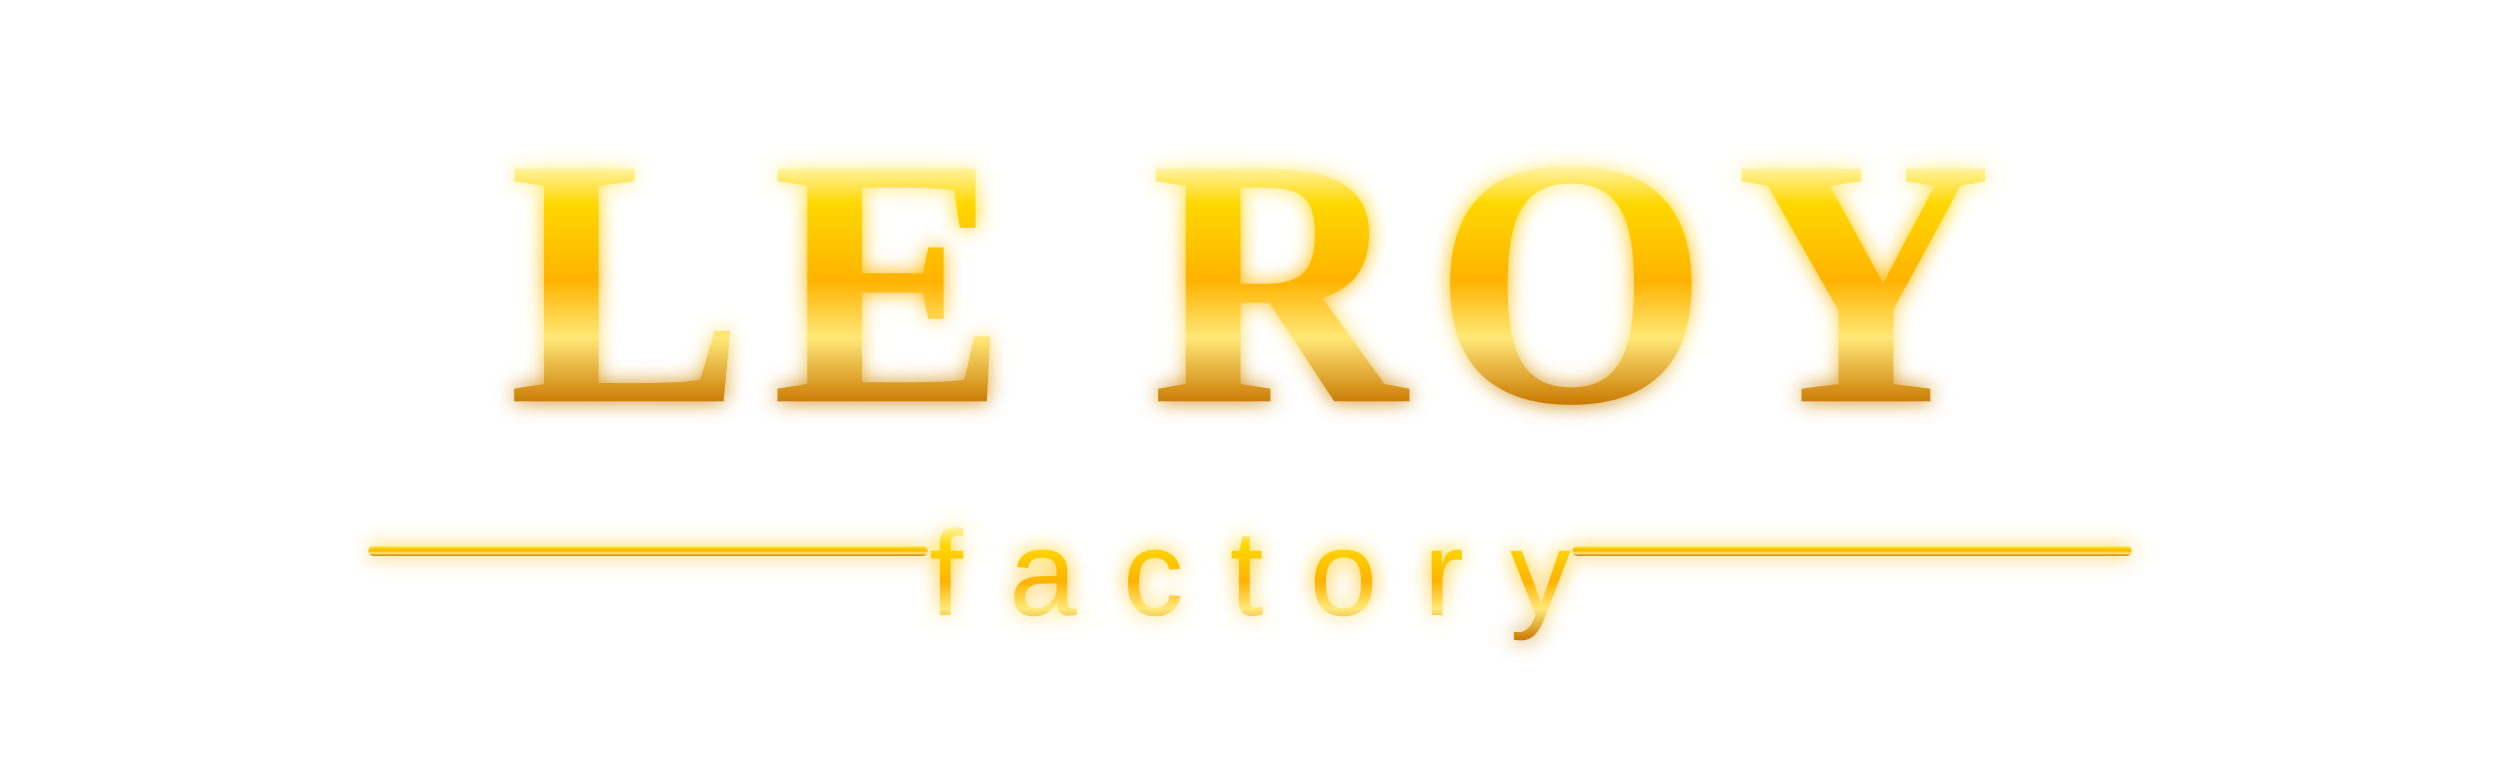
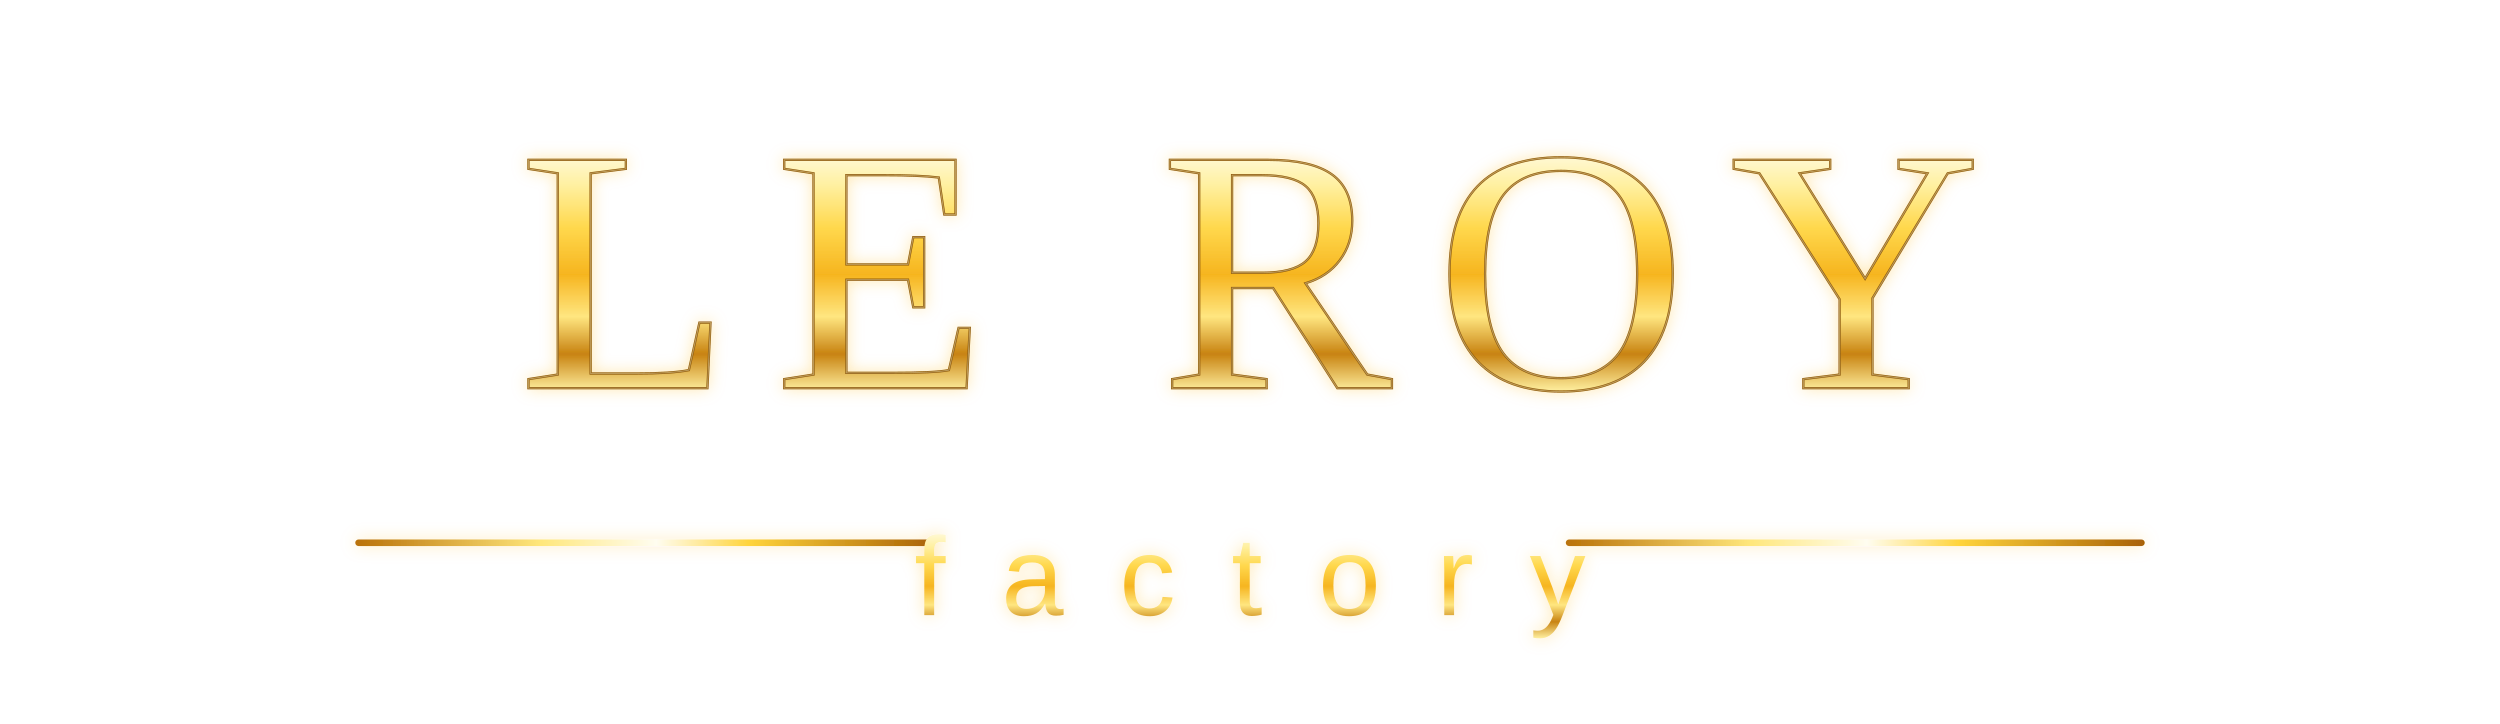
- <svg xmlns="http://www.w3.org/2000/svg" viewBox="0 0 760 230" role="img" aria-labelledby="t d">
+ <svg xmlns="http://www.w3.org/2000/svg" viewBox="0 0 760 220" role="img" aria-labelledby="t d">
  <defs>
-     <linearGradient id="g" x1="0" y1="0" x2="0" y2="1">
-       <stop offset="0" stop-color="#FFF4A8" />
-       <stop offset=".16" stop-color="#FFD700" />
-       <stop offset=".48" stop-color="#FFB300" />
-       <stop offset=".72" stop-color="#FFE878" />
-       <stop offset="1" stop-color="#C97900" />
+     <linearGradient id="gold" x1="0" y1="0" x2="0" y2="1">
+       <stop offset="0" stop-color="#FFF8D2" />
+       <stop offset="0.12" stop-color="#FFF0A0" />
+       <stop offset="0.30" stop-color="#FFD84D" />
+       <stop offset="0.50" stop-color="#F6B51F" />
+       <stop offset="0.68" stop-color="#FFE680" />
+       <stop offset="0.84" stop-color="#C88312" />
+       <stop offset="1" stop-color="#FFF0A0" />
    </linearGradient>
-     <filter id="glow" x="-20%" y="-30%" width="140%" height="160%">
-       <feGaussianBlur stdDeviation="3" result="b" />
+     <linearGradient id="shine" x1="0" y1="0" x2="1" y2="0">
+       <stop offset="0" stop-color="#B97108" />
+       <stop offset="0.32" stop-color="#FFE77B" />
+       <stop offset="0.52" stop-color="#FFFDF0" />
+       <stop offset="0.68" stop-color="#FFD43B" />
+       <stop offset="1" stop-color="#A86106" />
+     </linearGradient>
+     <filter id="softGlow" x="-25%" y="-35%" width="150%" height="170%">
+       <feGaussianBlur in="SourceAlpha" stdDeviation="2.5" result="blur" />
+       <feFlood flood-color="#FFB300" flood-opacity="0.30" result="color" />
+       <feComposite in="color" in2="blur" operator="in" result="glow" />
      <feMerge>
-         <feMergeNode in="b" />
+         <feMergeNode in="glow" />
        <feMergeNode in="SourceGraphic" />
      </feMerge>
    </filter>
  </defs>
-   <g fill="url(#g)" filter="url(#glow)">
-     <text x="380" y="122" text-anchor="middle" font-family="Georgia,'Times New Roman',serif" font-size="108" font-weight="700" letter-spacing="8">LE ROY</text>
-     <rect x="112" y="166" width="170" height="3" rx="1.5" />
-     <rect x="478" y="166" width="170" height="3" rx="1.5" />
-     <text x="380" y="187" text-anchor="middle" font-family="Arial,Helvetica,sans-serif" font-size="37" font-weight="500" letter-spacing="14">factory</text>
+   <g filter="url(#softGlow)">
+     <text x="380" y="118" text-anchor="middle" font-family="Georgia,'Times New Roman',serif" font-size="106" font-weight="400" letter-spacing="13" fill="url(#gold)" stroke="#8D5708" stroke-width="0.7">LE ROY</text>
+     <text x="380" y="118" text-anchor="middle" font-family="Georgia,'Times New Roman',serif" font-size="106" font-weight="400" letter-spacing="13" fill="none" stroke="#FFF7C8" stroke-opacity="0.42" stroke-width="0.35">LE ROY</text>
+     <rect x="108" y="164" width="176" height="2" rx="1" fill="url(#shine)" />
+     <rect x="476" y="164" width="176" height="2" rx="1" fill="url(#shine)" />
+     <text x="380" y="187" text-anchor="middle" font-family="'Helvetica Neue',Arial,sans-serif" font-size="34" font-weight="300" letter-spacing="17" fill="url(#gold)">factory</text>
  </g>
</svg>
